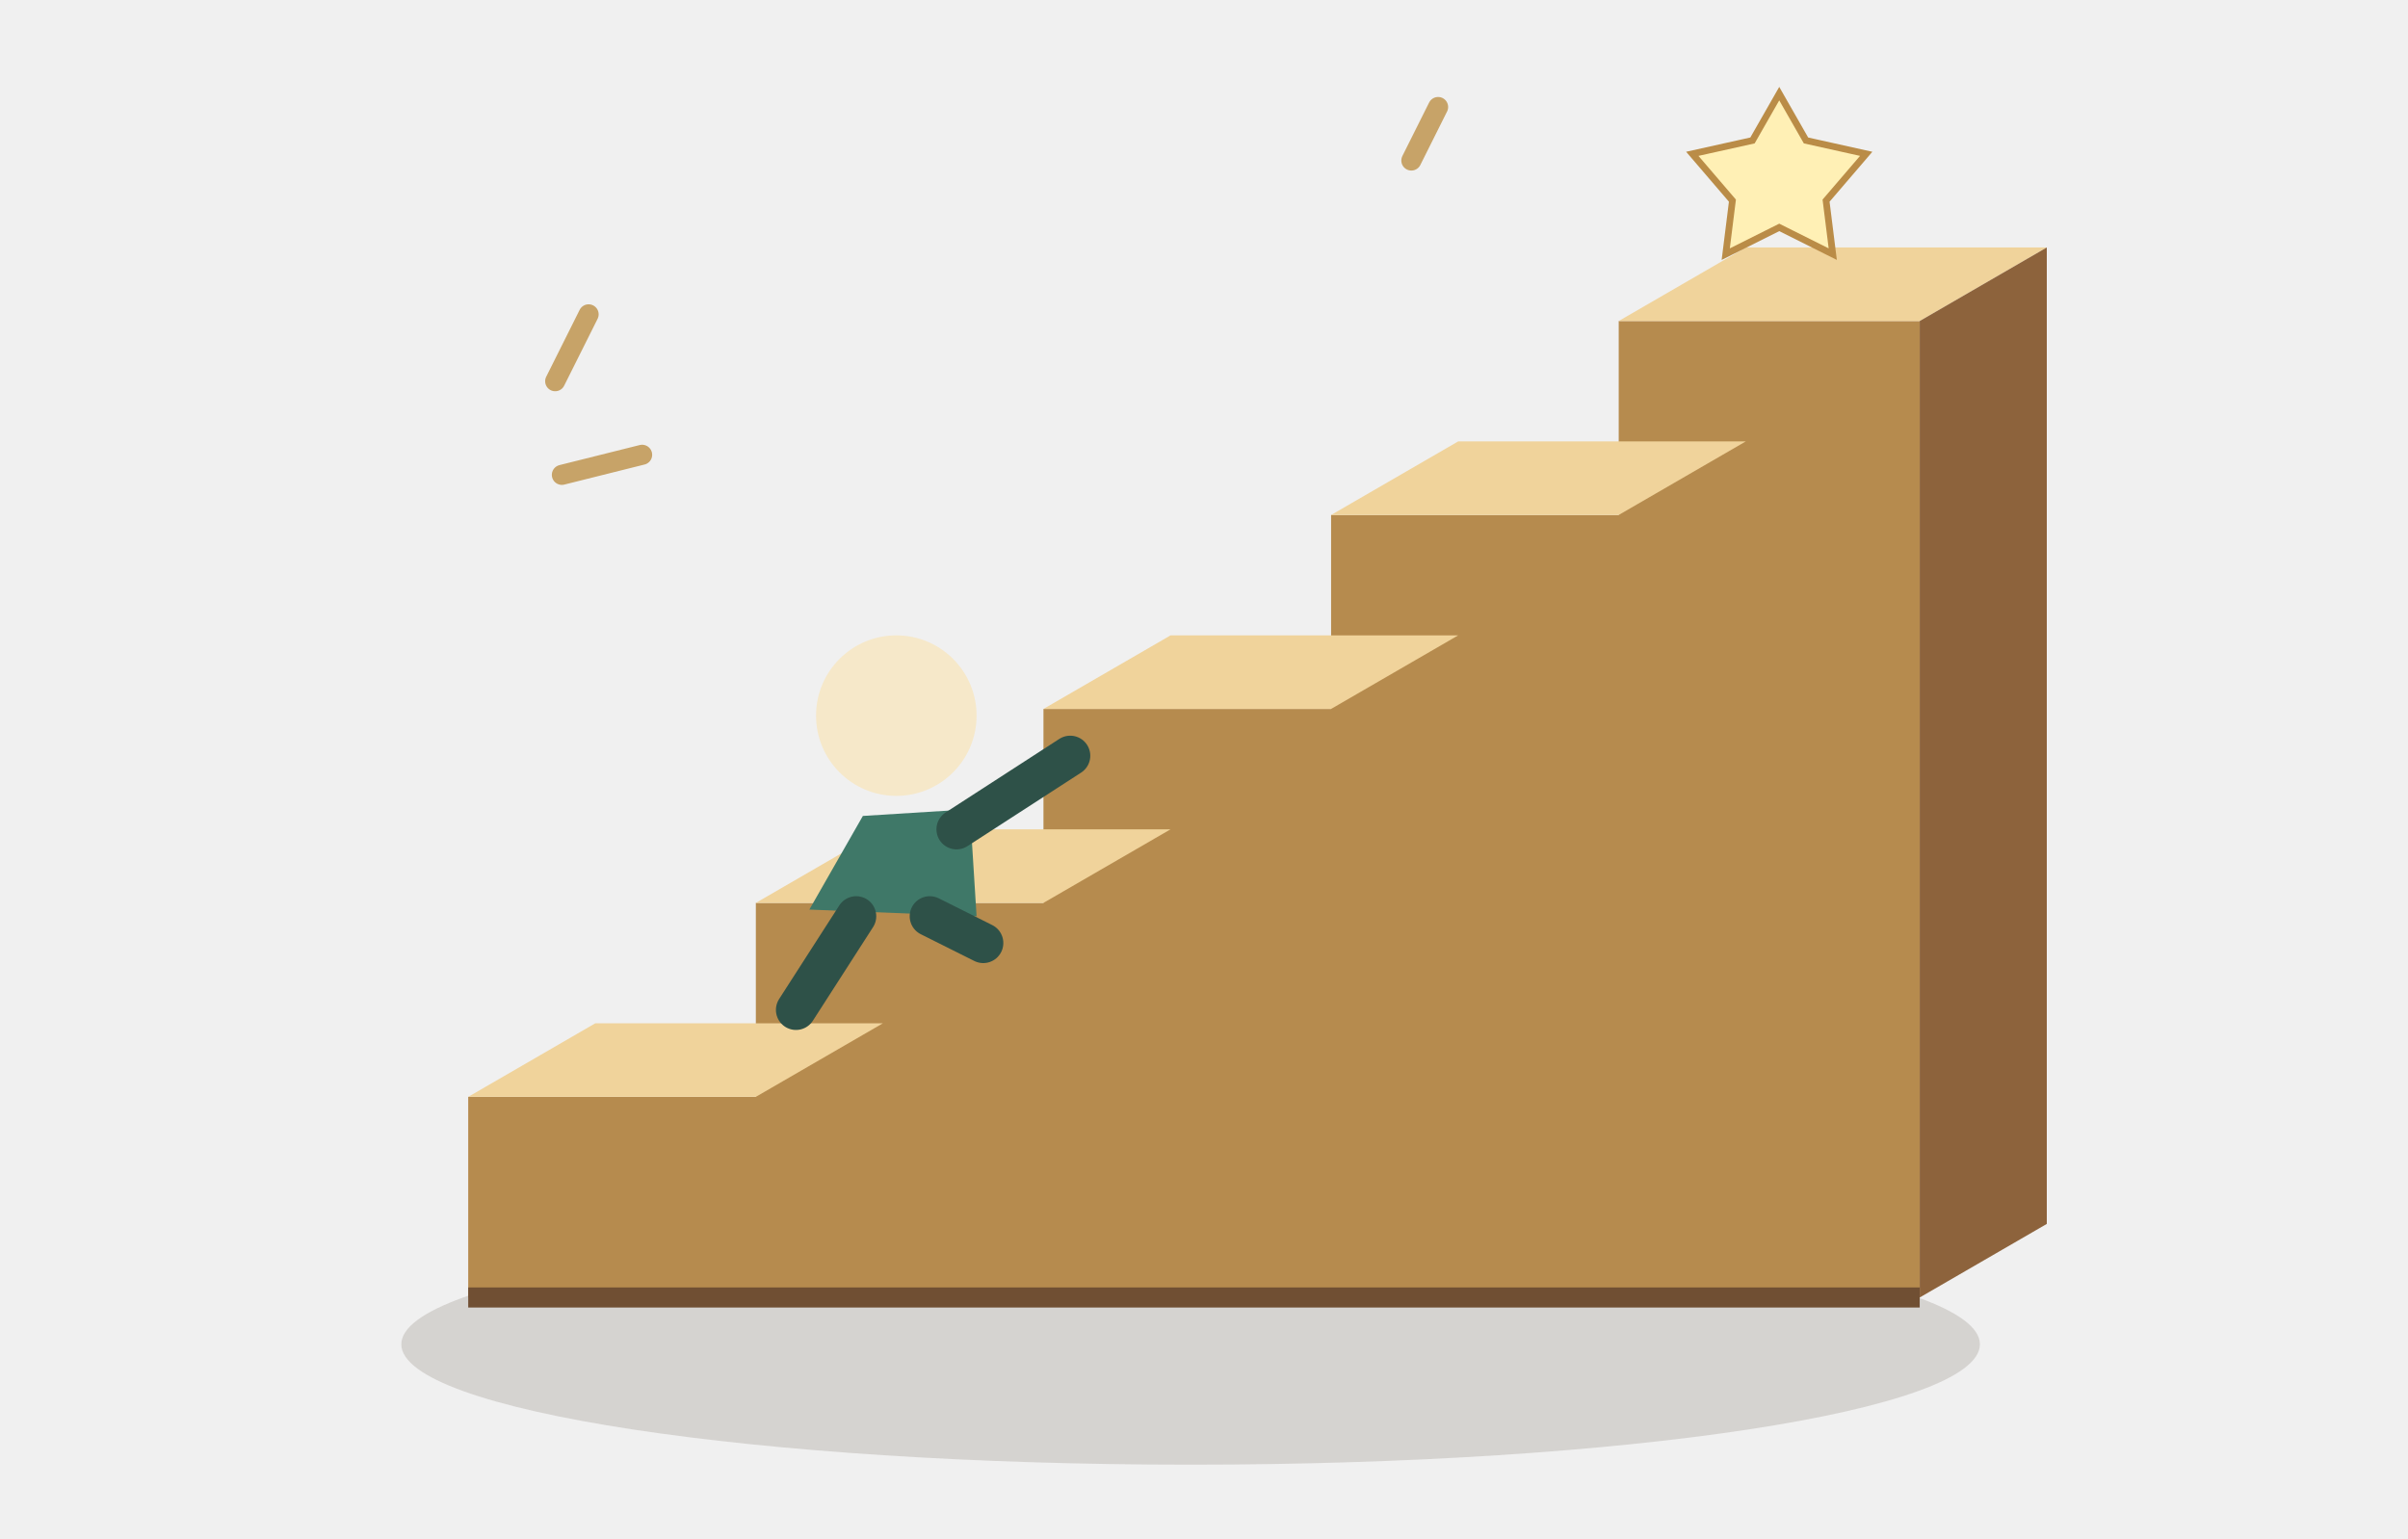
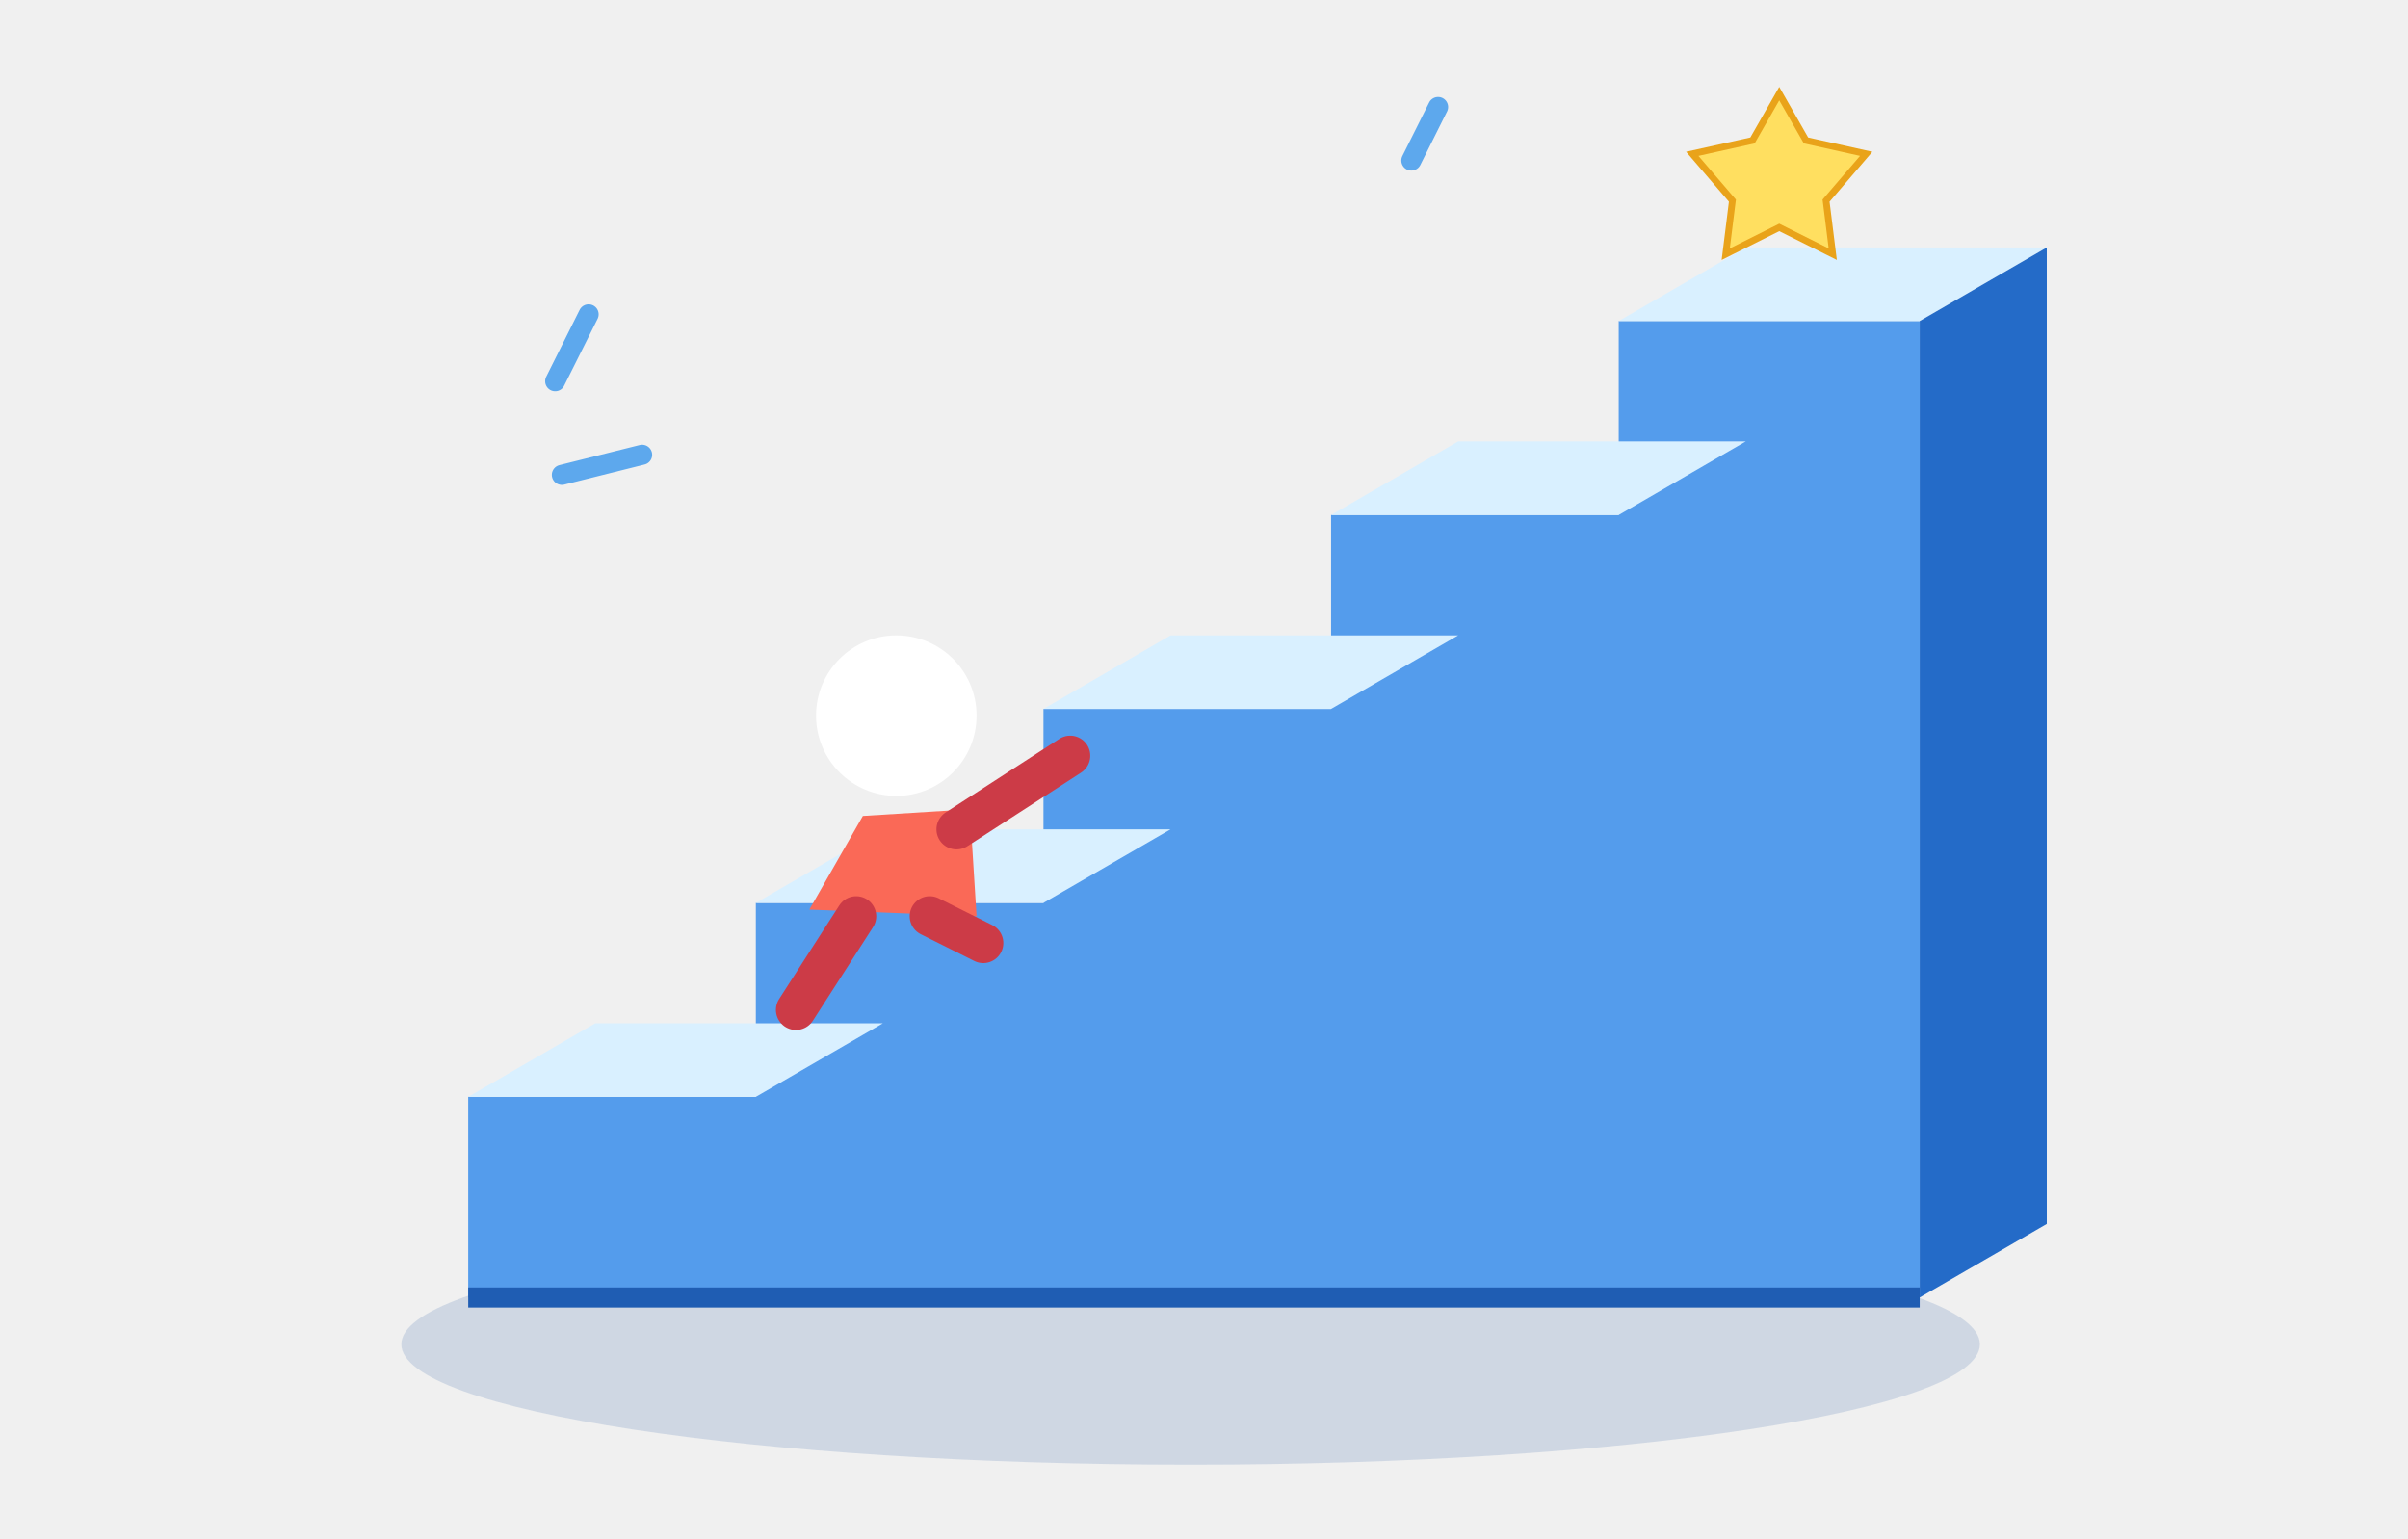
<svg xmlns="http://www.w3.org/2000/svg" viewBox="0 0 360 230" fill="none">
-   <ellipse cx="178" cy="201" rx="118" ry="18" fill="#463724" opacity=".16" />
-   <path d="M70 164h43v-29h43v-29h43V77h43V48h45v146H70Z" fill="#b68b4e" />
-   <path d="m70 164 19-11h43l-19 11Zm43-29 19-11h43l-19 11Zm43-29 19-11h43l-19 11Zm43-29 19-11h43l-19 11Zm43-29 19-11h45l-19 11Z" fill="#f0d39b" />
-   <path d="m287 48 19-11v146l-19 11Z" fill="#8d633c" />
-   <path d="M70 194h217" stroke="#704f33" stroke-width="3" />
-   <circle cx="134" cy="107" r="12" fill="#f6e8c9" />
-   <path d="m129 122-8 14 25 1-1-16Z" fill="#3f7868" />
-   <path d="m128 137-9 14m20-14 8 4m-4-17 17-11" stroke="#2e5148" stroke-width="6" stroke-linecap="round" />
-   <path d="m266 14 4 7 9 2-6 7 1 8-8-4-8 4 1-8-6-7 9-2Z" fill="#fff0b5" stroke="#ba8c47" />
-   <path d="m83 57 5-10m-4 24 12-3m115-44 4-8" stroke="#c7a368" stroke-width="3" stroke-linecap="round" />
+   <ellipse cx="178" cy="201" rx="118" ry="18" fill="#2054a0" opacity=".16" />
+   <path d="M70 164h43v-29h43v-29h43V77h43V48h45v146H70Z" fill="#549cec" />
+   <path d="m70 164 19-11h43l-19 11Zm43-29 19-11h43l-19 11Zm43-29 19-11h43l-19 11Zm43-29 19-11h43l-19 11Zm43-29 19-11h45l-19 11Z" fill="#d9f0ff" />
+   <path d="m287 48 19-11v146l-19 11Z" fill="#246bc8" />
+   <path d="M70 194h217" stroke="#1f5db3" stroke-width="3" />
+   <circle cx="134" cy="107" r="12" fill="#fff" />
+   <path d="m129 122-8 14 25 1-1-16Z" fill="#fa6957" />
+   <path d="m128 137-9 14m20-14 8 4m-4-17 17-11" stroke="#cc3b47" stroke-width="6" stroke-linecap="round" />
+   <path d="m266 14 4 7 9 2-6 7 1 8-8-4-8 4 1-8-6-7 9-2Z" fill="#ffdf60" stroke="#e9a31a" />
+   <path d="m83 57 5-10m-4 24 12-3m115-44 4-8" stroke="#5da8ed" stroke-width="3" stroke-linecap="round" />
</svg>
